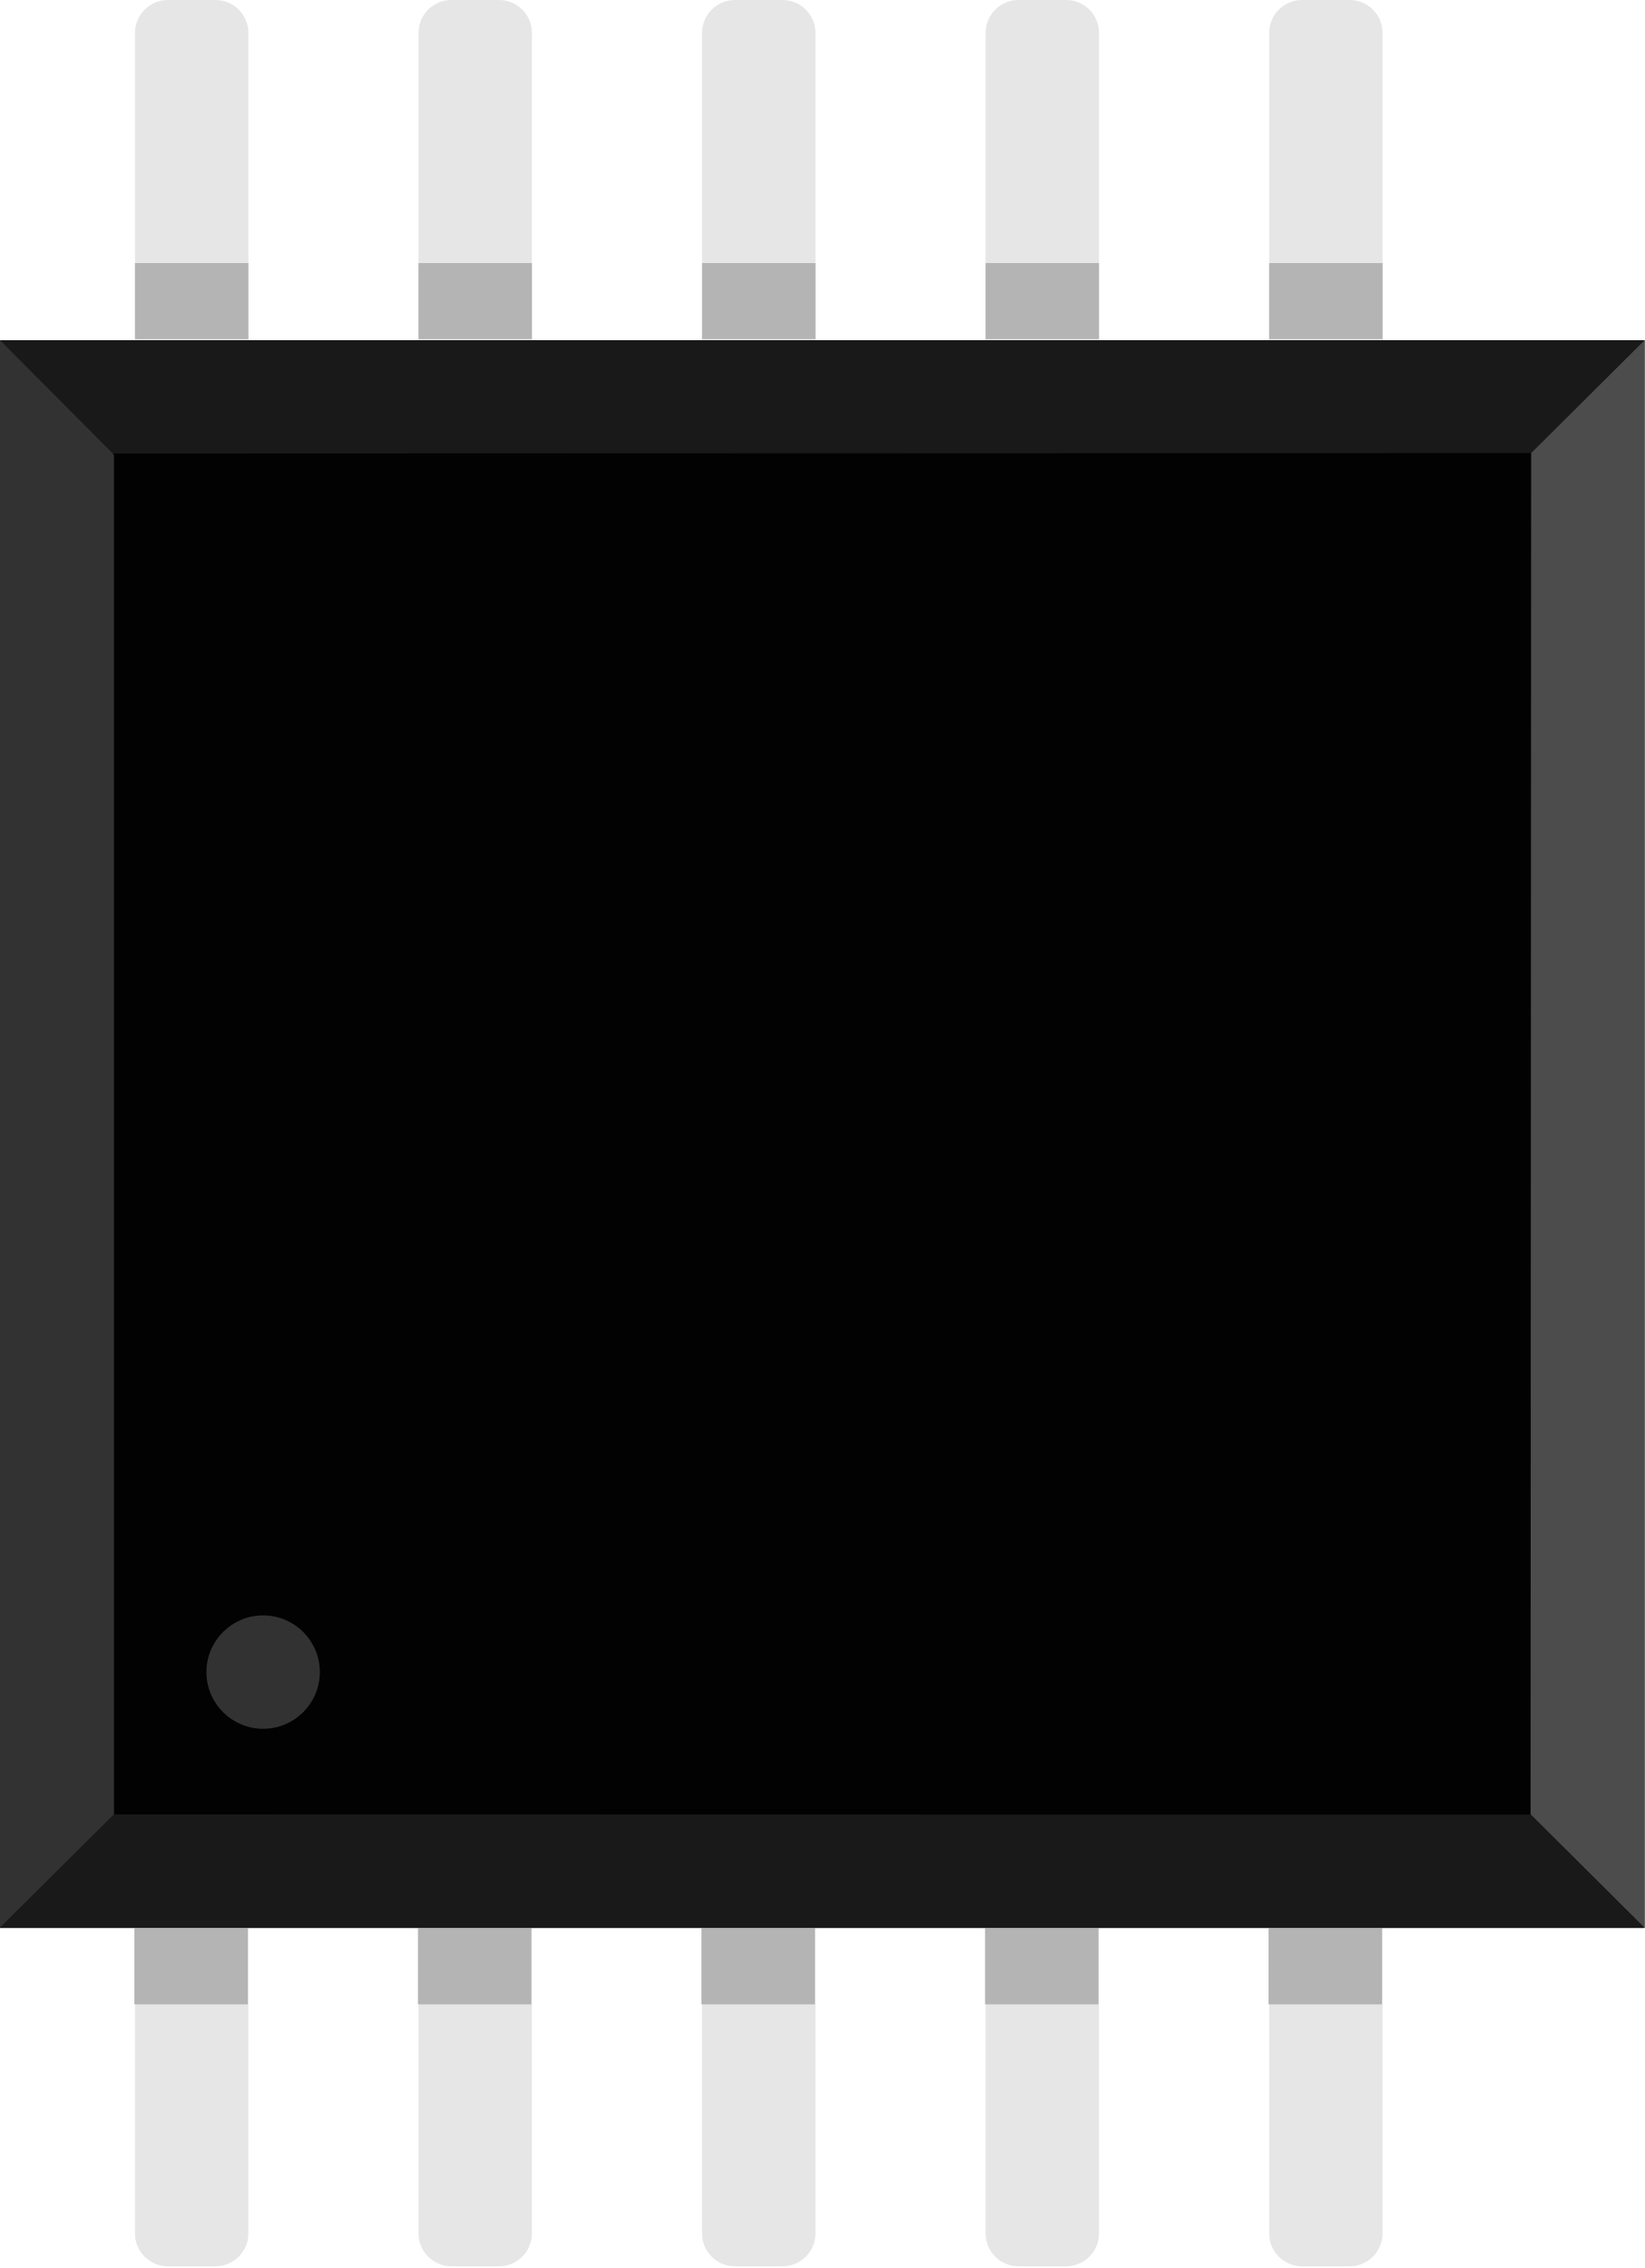
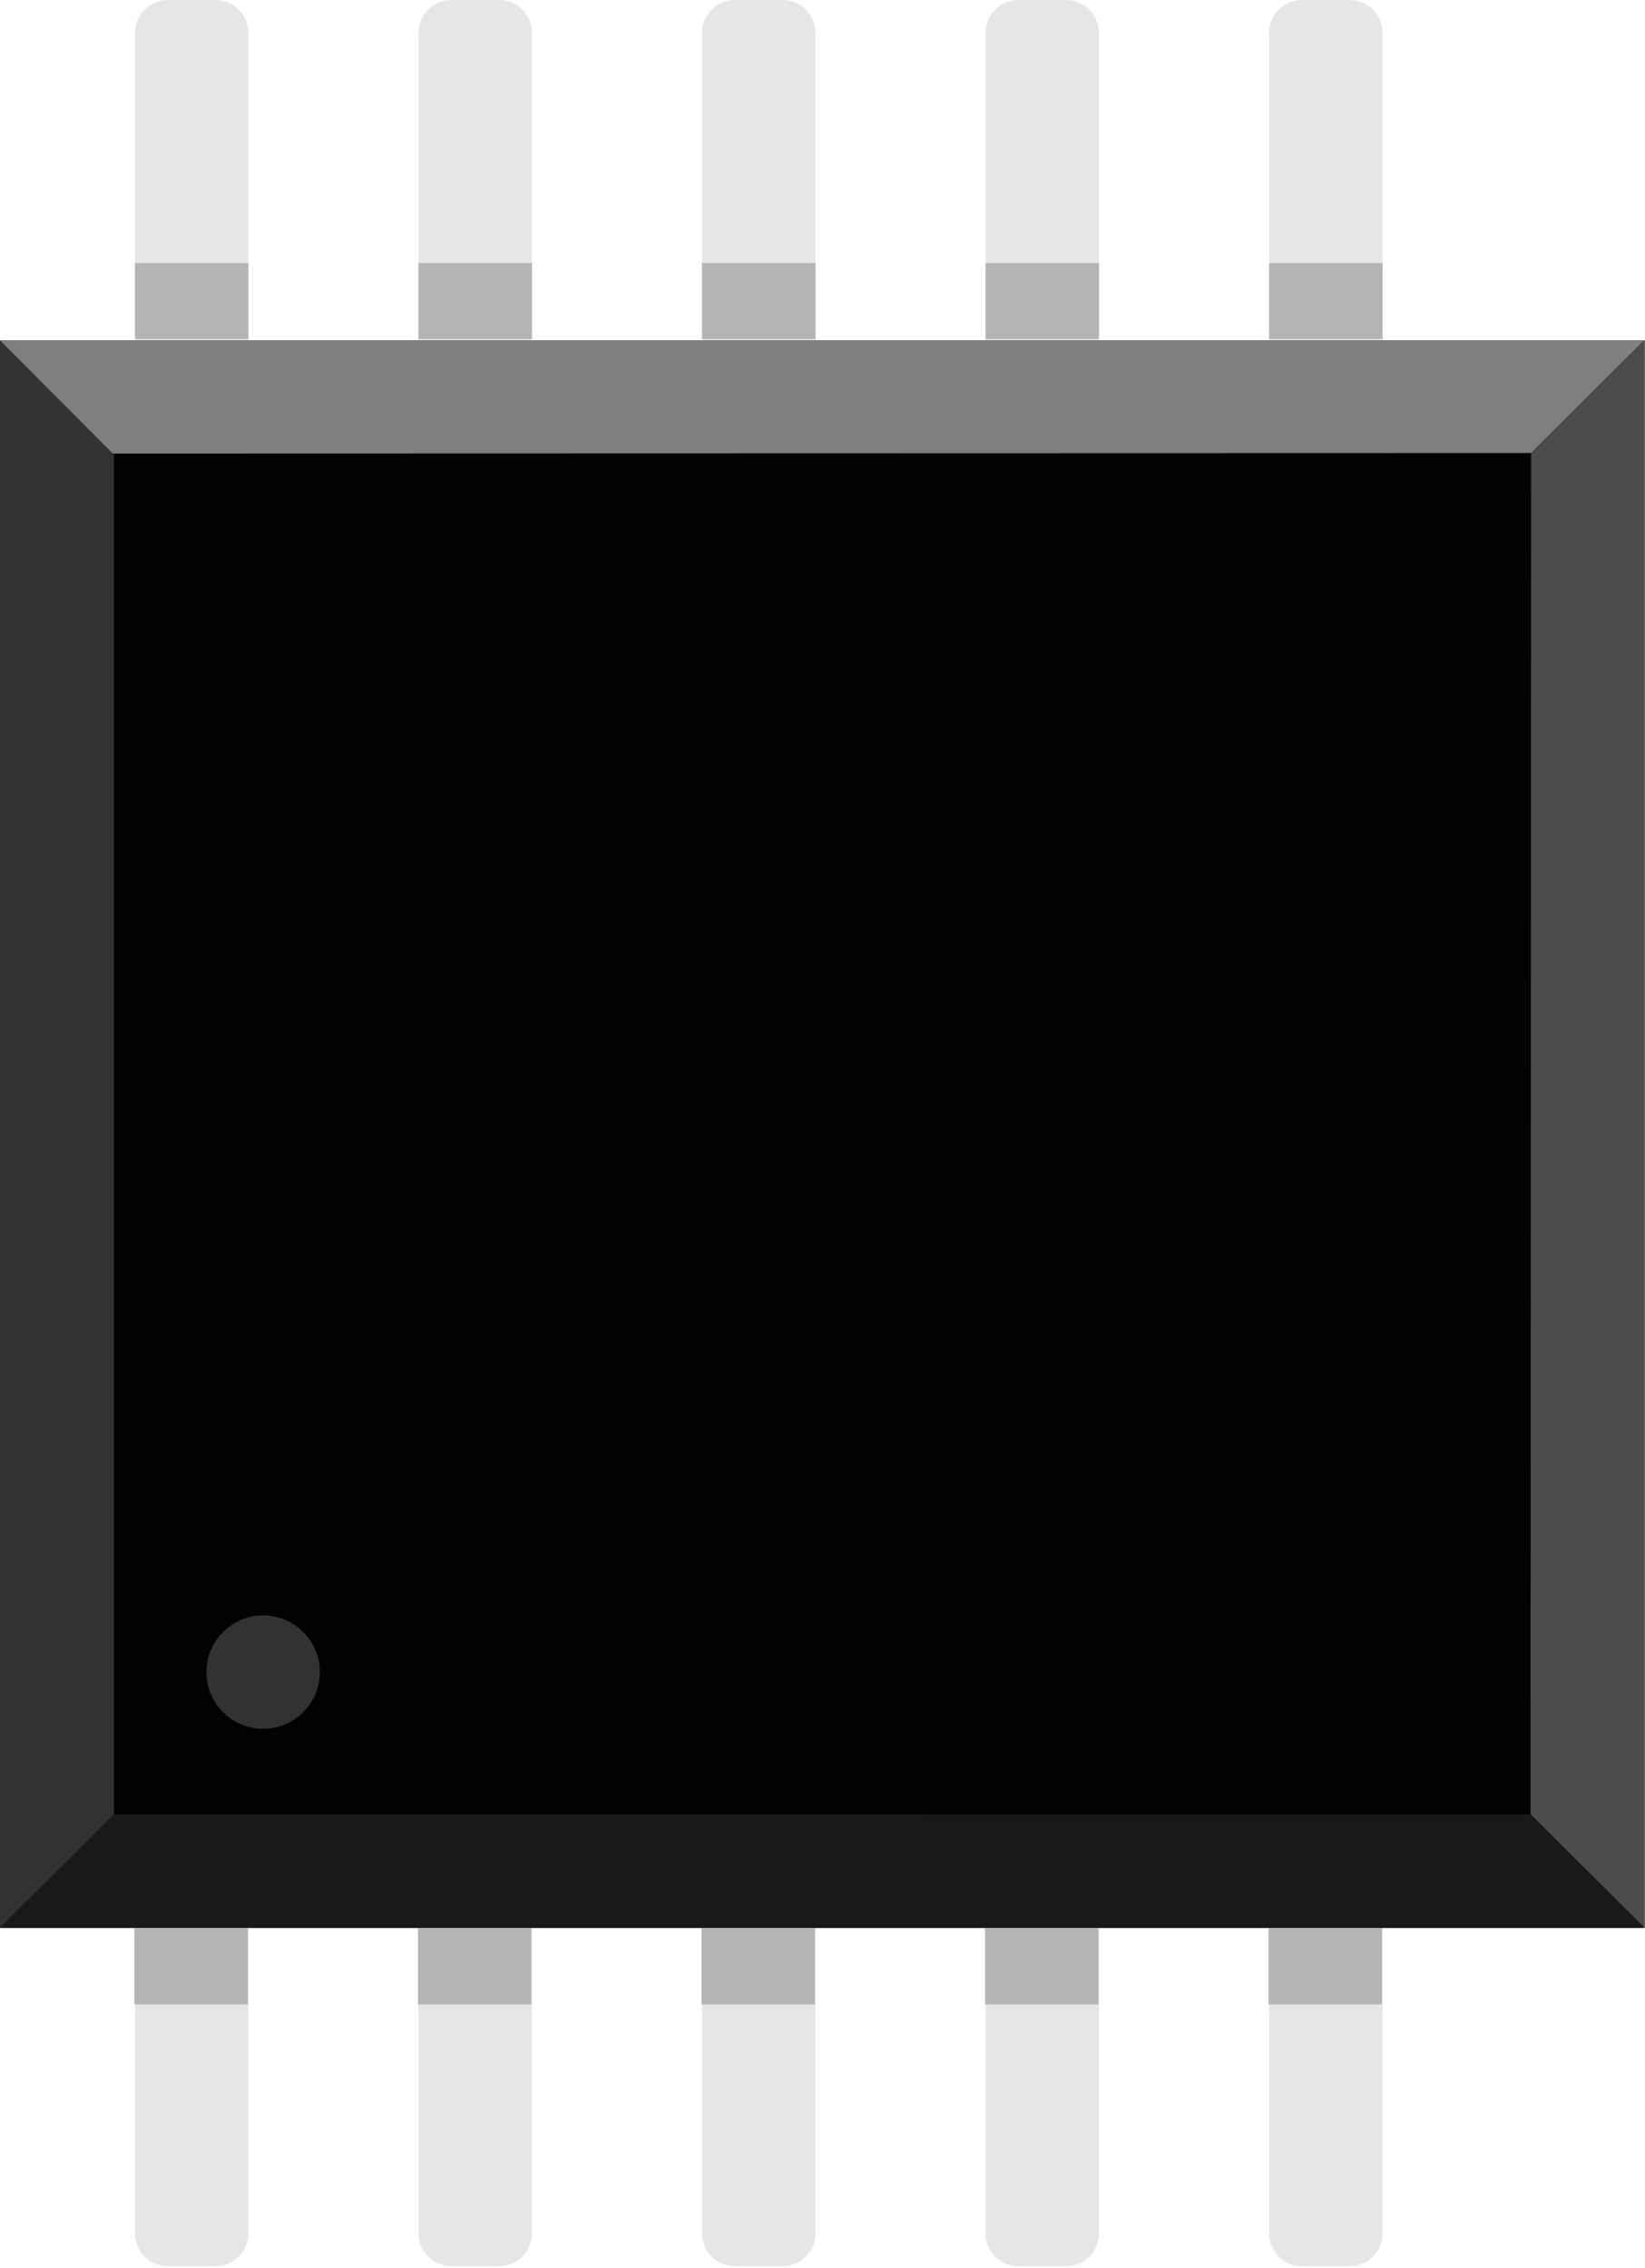
<svg xmlns="http://www.w3.org/2000/svg" width="2.9mm" height="4mm" viewBox="0 0 2.9 4" version="1.1" id="svg8">
  <defs id="defs2">
    </defs>
  <g id="layer1" transform="translate(0,-293)">
    <rect style="opacity:1;vector-effect:none;fill:#e6e6e6;fill-opacity:0.991;stroke-width:0.234;stroke-linecap:butt;stroke-linejoin:miter;stroke-miterlimit:4;stroke-dasharray:none;stroke-dashoffset:0;stroke-opacity:1" id="rect850-2" width="0.2" height="3.997" x="0.738" y="293" ry="0.058" />
    <rect style="opacity:1;vector-effect:none;fill:#b3b3b3;fill-opacity:0.991;stroke-width:0.262;stroke-linecap:butt;stroke-linejoin:miter;stroke-miterlimit:4;stroke-dasharray:none;stroke-dashoffset:0;stroke-opacity:1" id="rect863-7" width="0.2" height="0.134" x="0.738" y="293.464" />
    <rect style="opacity:1;vector-effect:none;fill:#b3b3b3;fill-opacity:0.991;stroke-width:0.262;stroke-linecap:butt;stroke-linejoin:miter;stroke-miterlimit:4;stroke-dasharray:none;stroke-dashoffset:0;stroke-opacity:1" id="rect863-6-0" width="0.2" height="0.134" x="0.737" y="296.401" />
    <rect style="opacity:1;vector-effect:none;fill:#e6e6e6;fill-opacity:0.991;stroke-width:0.234;stroke-linecap:butt;stroke-linejoin:miter;stroke-miterlimit:4;stroke-dasharray:none;stroke-dashoffset:0;stroke-opacity:1" id="rect850-9" width="0.2" height="3.997" x="1.238" y="293" ry="0.058" />
    <rect style="opacity:1;vector-effect:none;fill:#b3b3b3;fill-opacity:0.991;stroke-width:0.262;stroke-linecap:butt;stroke-linejoin:miter;stroke-miterlimit:4;stroke-dasharray:none;stroke-dashoffset:0;stroke-opacity:1" id="rect863-3" width="0.2" height="0.134" x="1.238" y="293.464" />
    <rect style="opacity:1;vector-effect:none;fill:#b3b3b3;fill-opacity:0.991;stroke-width:0.262;stroke-linecap:butt;stroke-linejoin:miter;stroke-miterlimit:4;stroke-dasharray:none;stroke-dashoffset:0;stroke-opacity:1" id="rect863-6-6" width="0.2" height="0.134" x="1.237" y="296.401" />
    <rect style="opacity:1;vector-effect:none;fill:#e6e6e6;fill-opacity:0.991;stroke-width:0.234;stroke-linecap:butt;stroke-linejoin:miter;stroke-miterlimit:4;stroke-dasharray:none;stroke-dashoffset:0;stroke-opacity:1" id="rect850-0" width="0.2" height="3.997" x="1.738" y="293" ry="0.058" />
    <rect style="opacity:1;vector-effect:none;fill:#b3b3b3;fill-opacity:0.991;stroke-width:0.262;stroke-linecap:butt;stroke-linejoin:miter;stroke-miterlimit:4;stroke-dasharray:none;stroke-dashoffset:0;stroke-opacity:1" id="rect863-62" width="0.2" height="0.134" x="1.738" y="293.464" />
    <rect style="opacity:1;vector-effect:none;fill:#b3b3b3;fill-opacity:0.991;stroke-width:0.262;stroke-linecap:butt;stroke-linejoin:miter;stroke-miterlimit:4;stroke-dasharray:none;stroke-dashoffset:0;stroke-opacity:1" id="rect863-6-61" width="0.2" height="0.134" x="1.737" y="296.401" />
    <rect style="opacity:1;vector-effect:none;fill:#e6e6e6;fill-opacity:0.991;stroke-width:0.234;stroke-linecap:butt;stroke-linejoin:miter;stroke-miterlimit:4;stroke-dasharray:none;stroke-dashoffset:0;stroke-opacity:1" id="rect850-8" width="0.2" height="3.997" x="2.238" y="293" ry="0.058" />
    <rect style="opacity:1;vector-effect:none;fill:#b3b3b3;fill-opacity:0.991;stroke-width:0.262;stroke-linecap:butt;stroke-linejoin:miter;stroke-miterlimit:4;stroke-dasharray:none;stroke-dashoffset:0;stroke-opacity:1" id="rect863-79" width="0.2" height="0.134" x="2.238" y="293.464" />
    <rect style="opacity:1;vector-effect:none;fill:#b3b3b3;fill-opacity:0.991;stroke-width:0.262;stroke-linecap:butt;stroke-linejoin:miter;stroke-miterlimit:4;stroke-dasharray:none;stroke-dashoffset:0;stroke-opacity:1" id="rect863-6-2" width="0.2" height="0.134" x="2.237" y="296.401" />
    <ellipse style="fill:#f9f9f9;stroke-width:0.265" id="path914" cx="0.535" cy="295.58" rx="0.217" ry="0.226" />
    <rect style="opacity:1;vector-effect:none;fill:#e6e6e6;fill-opacity:0.991;stroke-width:0.234;stroke-linecap:butt;stroke-linejoin:miter;stroke-miterlimit:4;stroke-dasharray:none;stroke-dashoffset:0;stroke-opacity:1" id="rect850" width="0.2" height="3.997" x="0.238" y="293" ry="0.058" />
    <rect style="opacity:1;vector-effect:none;fill:#000000;fill-opacity:0.991;stroke-width:0.262;stroke-linecap:butt;stroke-linejoin:miter;stroke-miterlimit:4;stroke-dasharray:none;stroke-dashoffset:0;stroke-opacity:1" id="rect852" width="2.9" height="2.8" x="0" y="293.6" ry="0" rx="0" />
    <rect style="opacity:1;vector-effect:none;fill:#b3b3b3;fill-opacity:0.991;stroke-width:0.262;stroke-linecap:butt;stroke-linejoin:miter;stroke-miterlimit:4;stroke-dasharray:none;stroke-dashoffset:0;stroke-opacity:1" id="rect863" width="0.2" height="0.134" x="0.238" y="293.464" />
    <rect style="opacity:1;vector-effect:none;fill:#b3b3b3;fill-opacity:0.991;stroke-width:0.262;stroke-linecap:butt;stroke-linejoin:miter;stroke-miterlimit:4;stroke-dasharray:none;stroke-dashoffset:0;stroke-opacity:1" id="rect863-6" width="0.2" height="0.134" x="0.237" y="296.401" />
    <path style="opacity:1;vector-effect:none;fill:#1a1a1a;fill-opacity:0.991;stroke-width:0.317;stroke-linecap:butt;stroke-linejoin:miter;stroke-miterlimit:4;stroke-dasharray:none;stroke-dashoffset:0;stroke-opacity:1" d="m 0.201,296.2 2.498,4.7e-4 0.201,0.2 H 0 Z" id="rect835" />
-     <path style="opacity:1;vector-effect:none;fill:#1a1a1a;fill-opacity:0.991;stroke-width:0.317;stroke-linecap:butt;stroke-linejoin:miter;stroke-miterlimit:4;stroke-dasharray:none;stroke-dashoffset:0;stroke-opacity:1" d="M 0,293.6 H 2.9 L 2.7,293.799 0,293.8 Z" id="rect835-3" />
+     <path style="opacity:1;vector-effect:none;fill:#808080;fill-opacity:0.991;stroke-width:0.317;stroke-linecap:butt;stroke-linejoin:miter;stroke-miterlimit:4;stroke-dasharray:none;stroke-dashoffset:0;stroke-opacity:1" d="M 0,293.6 H 2.9 L 2.7,293.799 0,293.8 Z" id="rect835-3" />
    <path style="opacity:1;vector-effect:none;fill:#333333;fill-opacity:0.991;stroke-width:0.503;stroke-linecap:butt;stroke-linejoin:miter;stroke-miterlimit:4;stroke-dasharray:none;stroke-dashoffset:0;stroke-opacity:1" d="m 0,293.6 0.201,0.202 v 2.398 L 0,296.4 Z" id="rect867" />
    <path style="opacity:1;vector-effect:none;fill:#4d4d4d;fill-opacity:0.991;stroke-width:0.503;stroke-linecap:butt;stroke-linejoin:miter;stroke-miterlimit:4;stroke-dasharray:none;stroke-dashoffset:0;stroke-opacity:1" d="m 2.7,293.799 0.2,-0.199 v 2.8 l -0.201,-0.2 z" id="rect867-7" />
    <circle style="opacity:1;vector-effect:none;fill:#333333;fill-opacity:0.991;stroke-width:0.196;stroke-linecap:butt;stroke-linejoin:miter;stroke-miterlimit:4;stroke-dasharray:none;stroke-dashoffset:0;stroke-opacity:1" id="path892" cx="0.464" cy="295.949" r="0.1" />
  </g>
</svg>
